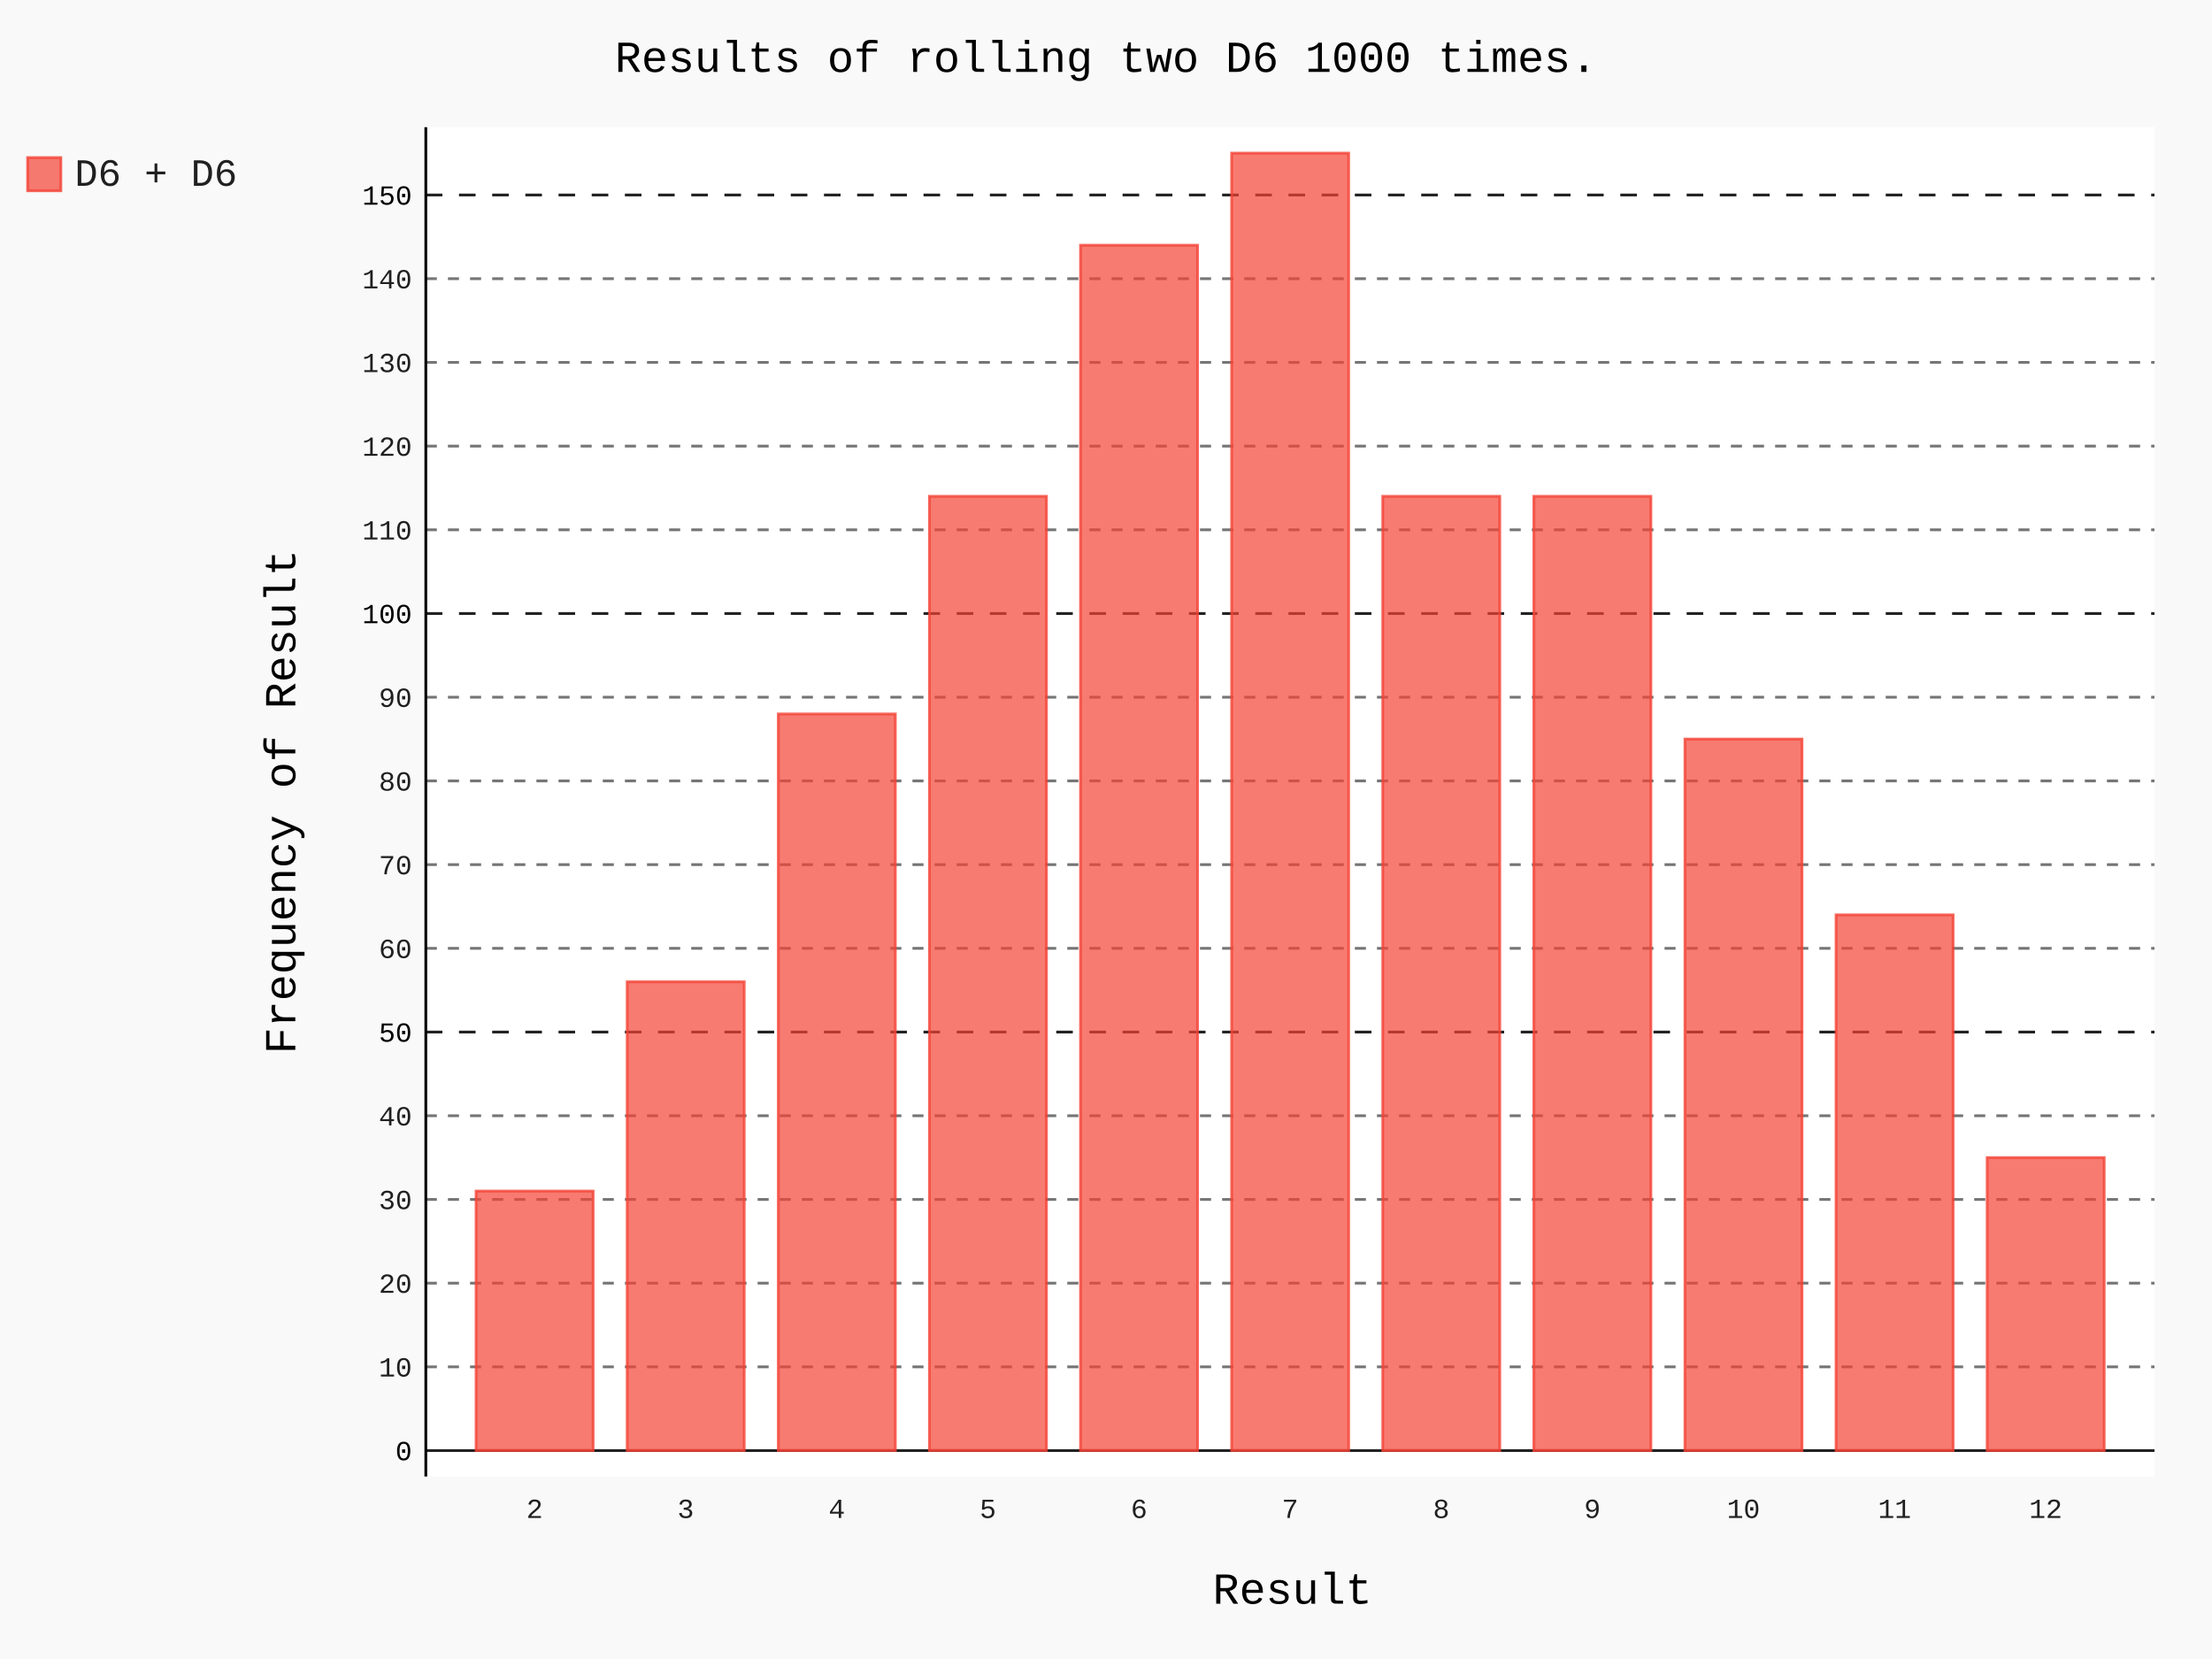
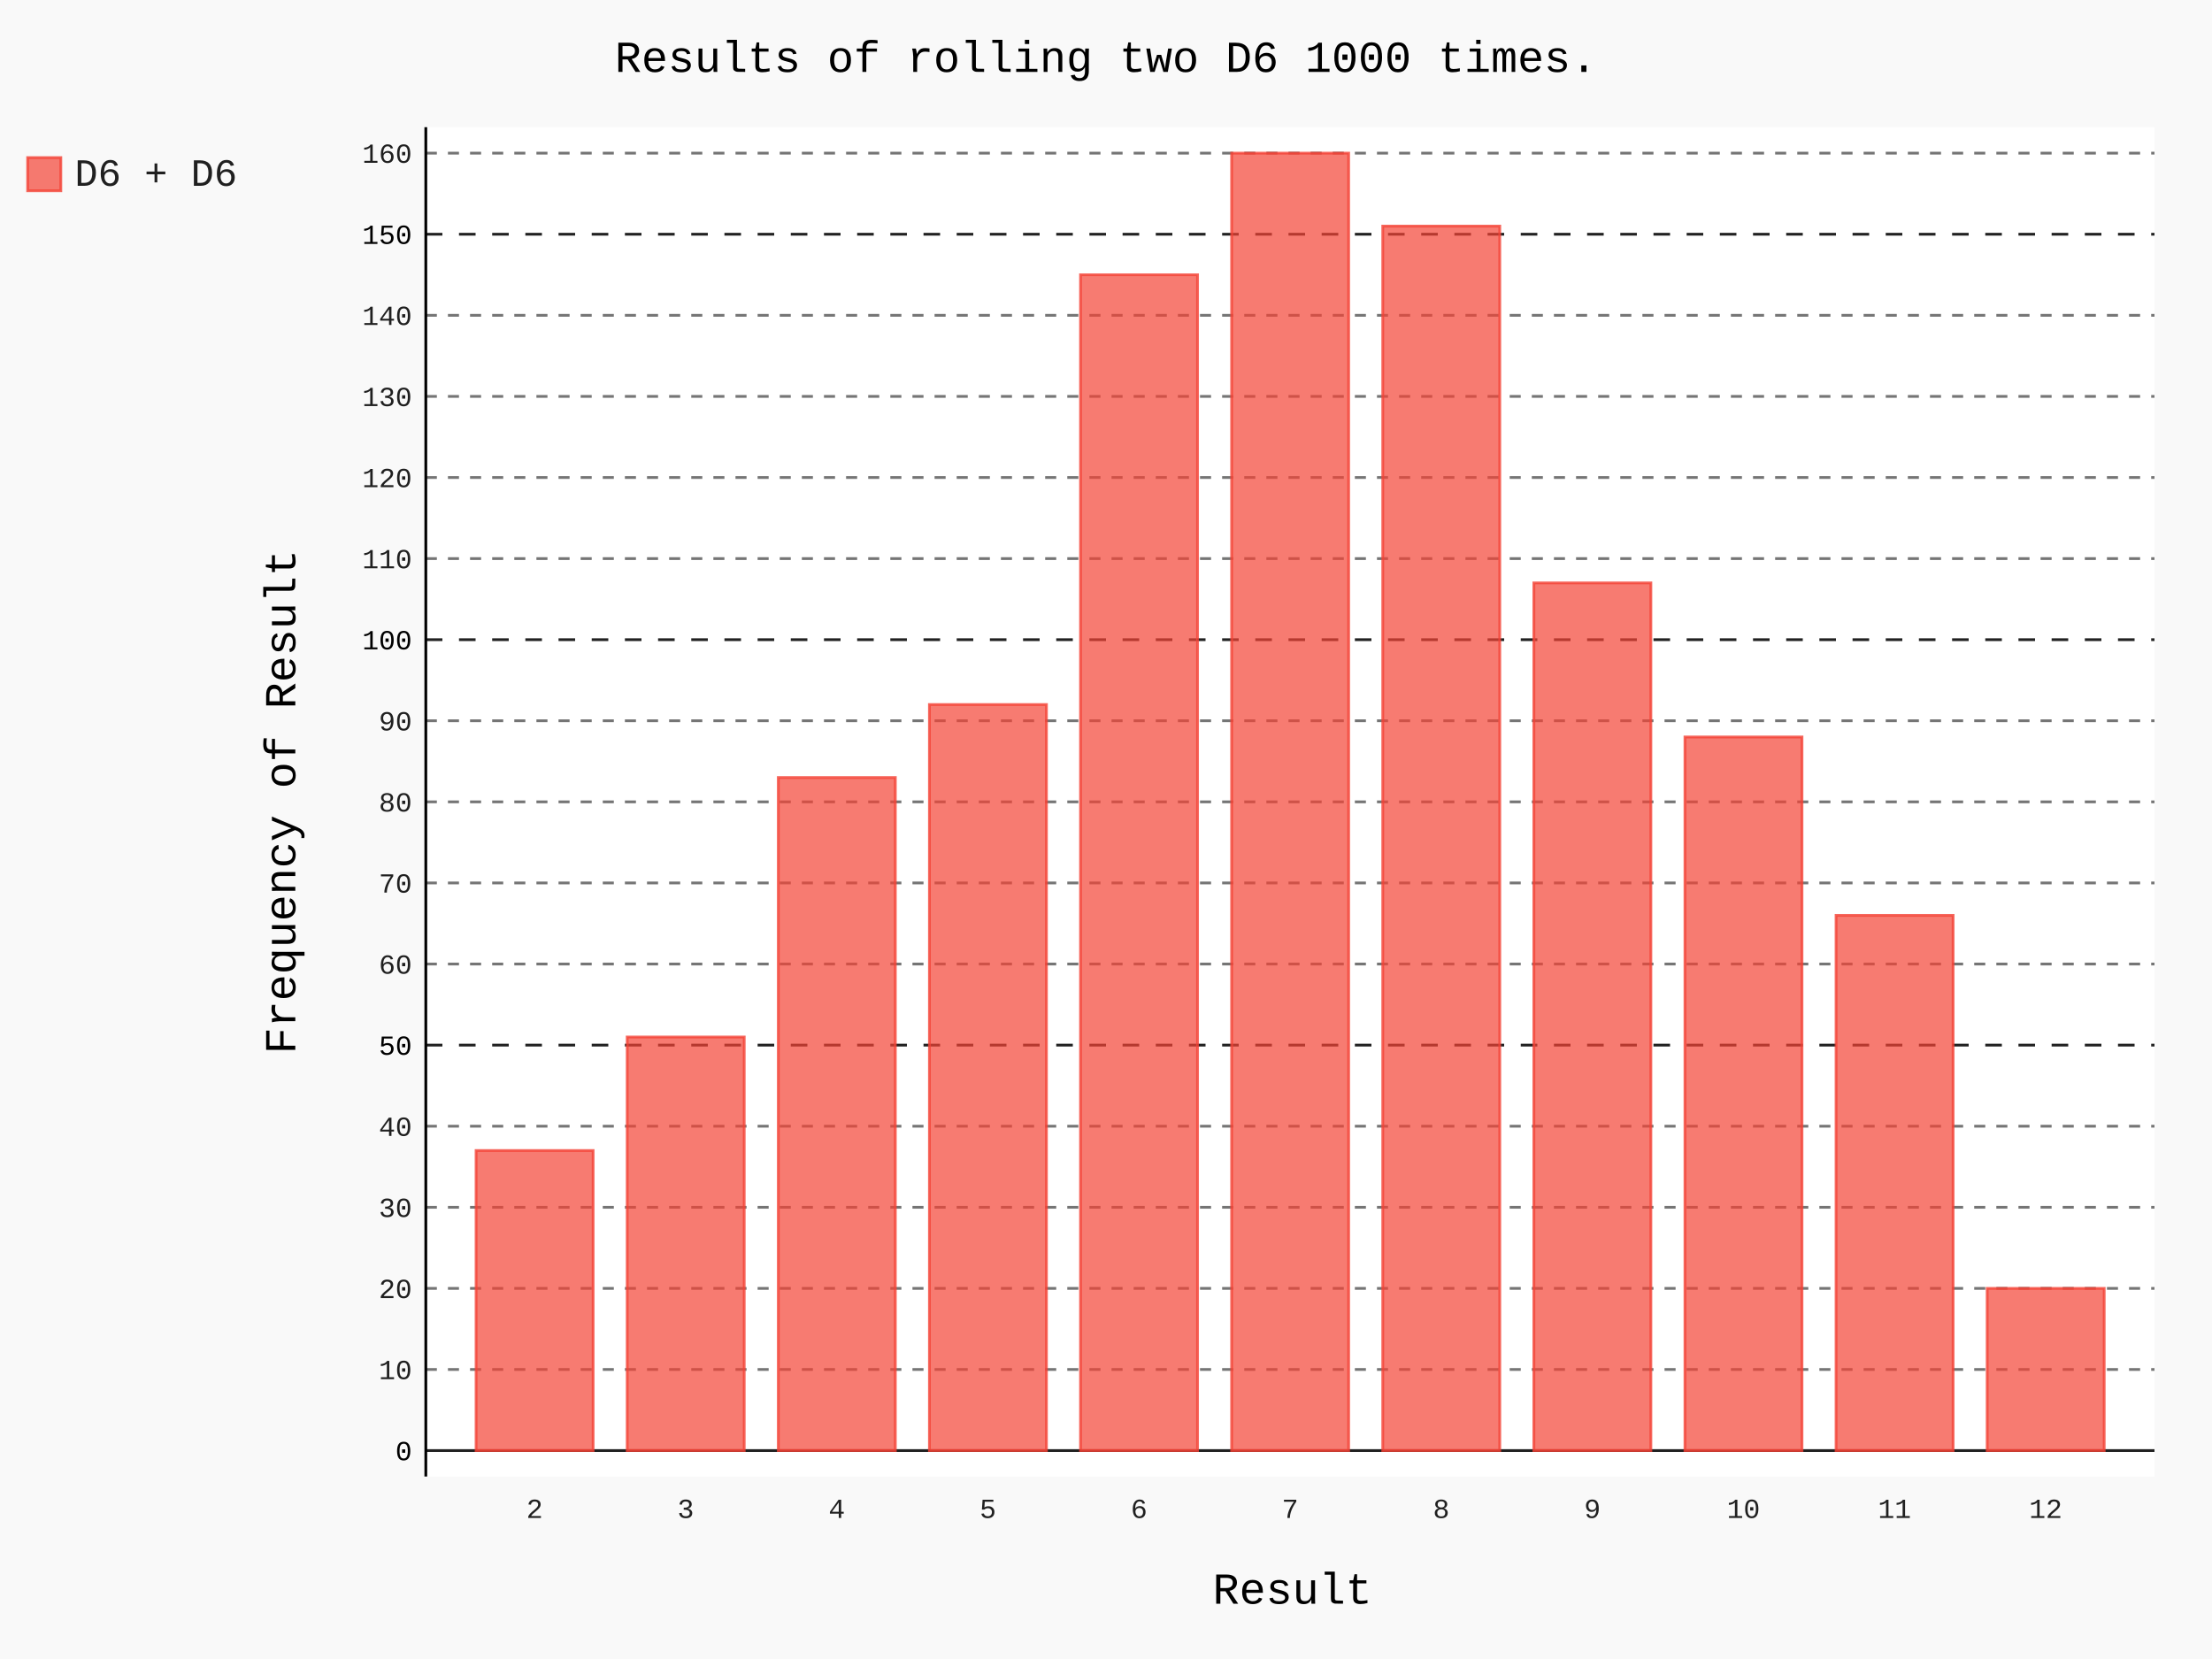
- <svg xmlns="http://www.w3.org/2000/svg" id="chart-08e44583-a173-4090-acc5-0c2711f45457" class="pygal-chart" viewBox="0 0 800 600">
+ <svg xmlns="http://www.w3.org/2000/svg" id="chart-ea30892a-98eb-410c-8bee-849f596c0a2a" class="pygal-chart" viewBox="0 0 800 600">
  <defs>
-     <style type="text/css">#chart-08e44583-a173-4090-acc5-0c2711f45457{-webkit-user-select:none;-webkit-font-smoothing:antialiased;font-family:Consolas,"Liberation Mono",Menlo,Courier,monospace}#chart-08e44583-a173-4090-acc5-0c2711f45457 .title{font-family:Consolas,"Liberation Mono",Menlo,Courier,monospace;font-size:16px}#chart-08e44583-a173-4090-acc5-0c2711f45457 .legends .legend text{font-family:Consolas,"Liberation Mono",Menlo,Courier,monospace;font-size:14px}#chart-08e44583-a173-4090-acc5-0c2711f45457 .axis text{font-family:Consolas,"Liberation Mono",Menlo,Courier,monospace;font-size:10px}#chart-08e44583-a173-4090-acc5-0c2711f45457 .axis text.major{font-family:Consolas,"Liberation Mono",Menlo,Courier,monospace;font-size:10px}#chart-08e44583-a173-4090-acc5-0c2711f45457 .text-overlay text.value{font-family:Consolas,"Liberation Mono",Menlo,Courier,monospace;font-size:16px}#chart-08e44583-a173-4090-acc5-0c2711f45457 .text-overlay text.label{font-family:Consolas,"Liberation Mono",Menlo,Courier,monospace;font-size:10px}#chart-08e44583-a173-4090-acc5-0c2711f45457 .tooltip{font-family:Consolas,"Liberation Mono",Menlo,Courier,monospace;font-size:14px}#chart-08e44583-a173-4090-acc5-0c2711f45457 text.no_data{font-family:Consolas,"Liberation Mono",Menlo,Courier,monospace;font-size:64px}
- #chart-08e44583-a173-4090-acc5-0c2711f45457{background-color:rgba(249,249,249,1)}#chart-08e44583-a173-4090-acc5-0c2711f45457 path,#chart-08e44583-a173-4090-acc5-0c2711f45457 line,#chart-08e44583-a173-4090-acc5-0c2711f45457 rect,#chart-08e44583-a173-4090-acc5-0c2711f45457 circle{-webkit-transition:150ms;-moz-transition:150ms;transition:150ms}#chart-08e44583-a173-4090-acc5-0c2711f45457 .graph &gt; .background{fill:rgba(249,249,249,1)}#chart-08e44583-a173-4090-acc5-0c2711f45457 .plot &gt; .background{fill:rgba(255,255,255,1)}#chart-08e44583-a173-4090-acc5-0c2711f45457 .graph{fill:rgba(0,0,0,.87)}#chart-08e44583-a173-4090-acc5-0c2711f45457 text.no_data{fill:rgba(0,0,0,1)}#chart-08e44583-a173-4090-acc5-0c2711f45457 .title{fill:rgba(0,0,0,1)}#chart-08e44583-a173-4090-acc5-0c2711f45457 .legends .legend text{fill:rgba(0,0,0,.87)}#chart-08e44583-a173-4090-acc5-0c2711f45457 .legends .legend:hover text{fill:rgba(0,0,0,1)}#chart-08e44583-a173-4090-acc5-0c2711f45457 .axis .line{stroke:rgba(0,0,0,1)}#chart-08e44583-a173-4090-acc5-0c2711f45457 .axis .guide.line{stroke:rgba(0,0,0,.54)}#chart-08e44583-a173-4090-acc5-0c2711f45457 .axis .major.line{stroke:rgba(0,0,0,.87)}#chart-08e44583-a173-4090-acc5-0c2711f45457 .axis text.major{fill:rgba(0,0,0,1)}#chart-08e44583-a173-4090-acc5-0c2711f45457 .axis.y .guides:hover .guide.line,#chart-08e44583-a173-4090-acc5-0c2711f45457 .line-graph .axis.x .guides:hover .guide.line,#chart-08e44583-a173-4090-acc5-0c2711f45457 .stackedline-graph .axis.x .guides:hover .guide.line,#chart-08e44583-a173-4090-acc5-0c2711f45457 .xy-graph .axis.x .guides:hover .guide.line{stroke:rgba(0,0,0,1)}#chart-08e44583-a173-4090-acc5-0c2711f45457 .axis .guides:hover text{fill:rgba(0,0,0,1)}#chart-08e44583-a173-4090-acc5-0c2711f45457 .reactive{fill-opacity:.7;stroke-opacity:.8}#chart-08e44583-a173-4090-acc5-0c2711f45457 .ci{stroke:rgba(0,0,0,.87)}#chart-08e44583-a173-4090-acc5-0c2711f45457 .reactive.active,#chart-08e44583-a173-4090-acc5-0c2711f45457 .active .reactive{fill-opacity:.8;stroke-opacity:.9;stroke-width:4}#chart-08e44583-a173-4090-acc5-0c2711f45457 .ci .reactive.active{stroke-width:1.5}#chart-08e44583-a173-4090-acc5-0c2711f45457 .series text{fill:rgba(0,0,0,1)}#chart-08e44583-a173-4090-acc5-0c2711f45457 .tooltip rect{fill:rgba(255,255,255,1);stroke:rgba(0,0,0,1);-webkit-transition:opacity 150ms;-moz-transition:opacity 150ms;transition:opacity 150ms}#chart-08e44583-a173-4090-acc5-0c2711f45457 .tooltip .label{fill:rgba(0,0,0,.87)}#chart-08e44583-a173-4090-acc5-0c2711f45457 .tooltip .label{fill:rgba(0,0,0,.87)}#chart-08e44583-a173-4090-acc5-0c2711f45457 .tooltip .legend{font-size:.8em;fill:rgba(0,0,0,.54)}#chart-08e44583-a173-4090-acc5-0c2711f45457 .tooltip .x_label{font-size:.6em;fill:rgba(0,0,0,1)}#chart-08e44583-a173-4090-acc5-0c2711f45457 .tooltip .xlink{font-size:.5em;text-decoration:underline}#chart-08e44583-a173-4090-acc5-0c2711f45457 .tooltip .value{font-size:1.5em}#chart-08e44583-a173-4090-acc5-0c2711f45457 .bound{font-size:.5em}#chart-08e44583-a173-4090-acc5-0c2711f45457 .max-value{font-size:.75em;fill:rgba(0,0,0,.54)}#chart-08e44583-a173-4090-acc5-0c2711f45457 .map-element{fill:rgba(255,255,255,1);stroke:rgba(0,0,0,.54) !important}#chart-08e44583-a173-4090-acc5-0c2711f45457 .map-element .reactive{fill-opacity:inherit;stroke-opacity:inherit}#chart-08e44583-a173-4090-acc5-0c2711f45457 .color-0,#chart-08e44583-a173-4090-acc5-0c2711f45457 .color-0 a:visited{stroke:#F44336;fill:#F44336}#chart-08e44583-a173-4090-acc5-0c2711f45457 .text-overlay .color-0 text{fill:black}
- #chart-08e44583-a173-4090-acc5-0c2711f45457 text.no_data{text-anchor:middle}#chart-08e44583-a173-4090-acc5-0c2711f45457 .guide.line{fill:none}#chart-08e44583-a173-4090-acc5-0c2711f45457 .centered{text-anchor:middle}#chart-08e44583-a173-4090-acc5-0c2711f45457 .title{text-anchor:middle}#chart-08e44583-a173-4090-acc5-0c2711f45457 .legends .legend text{fill-opacity:1}#chart-08e44583-a173-4090-acc5-0c2711f45457 .axis.x text{text-anchor:middle}#chart-08e44583-a173-4090-acc5-0c2711f45457 .axis.x:not(.web) text[transform]{text-anchor:start}#chart-08e44583-a173-4090-acc5-0c2711f45457 .axis.x:not(.web) text[transform].backwards{text-anchor:end}#chart-08e44583-a173-4090-acc5-0c2711f45457 .axis.y text{text-anchor:end}#chart-08e44583-a173-4090-acc5-0c2711f45457 .axis.y text[transform].backwards{text-anchor:start}#chart-08e44583-a173-4090-acc5-0c2711f45457 .axis.y2 text{text-anchor:start}#chart-08e44583-a173-4090-acc5-0c2711f45457 .axis.y2 text[transform].backwards{text-anchor:end}#chart-08e44583-a173-4090-acc5-0c2711f45457 .axis .guide.line{stroke-dasharray:4,4}#chart-08e44583-a173-4090-acc5-0c2711f45457 .axis .major.guide.line{stroke-dasharray:6,6}#chart-08e44583-a173-4090-acc5-0c2711f45457 .horizontal .axis.y .guide.line,#chart-08e44583-a173-4090-acc5-0c2711f45457 .horizontal .axis.y2 .guide.line,#chart-08e44583-a173-4090-acc5-0c2711f45457 .vertical .axis.x .guide.line{opacity:0}#chart-08e44583-a173-4090-acc5-0c2711f45457 .horizontal .axis.always_show .guide.line,#chart-08e44583-a173-4090-acc5-0c2711f45457 .vertical .axis.always_show .guide.line{opacity:1 !important}#chart-08e44583-a173-4090-acc5-0c2711f45457 .axis.y .guides:hover .guide.line,#chart-08e44583-a173-4090-acc5-0c2711f45457 .axis.y2 .guides:hover .guide.line,#chart-08e44583-a173-4090-acc5-0c2711f45457 .axis.x .guides:hover .guide.line{opacity:1}#chart-08e44583-a173-4090-acc5-0c2711f45457 .axis .guides:hover text{opacity:1}#chart-08e44583-a173-4090-acc5-0c2711f45457 .nofill{fill:none}#chart-08e44583-a173-4090-acc5-0c2711f45457 .subtle-fill{fill-opacity:.2}#chart-08e44583-a173-4090-acc5-0c2711f45457 .dot{stroke-width:1px;fill-opacity:1}#chart-08e44583-a173-4090-acc5-0c2711f45457 .dot.active{stroke-width:5px}#chart-08e44583-a173-4090-acc5-0c2711f45457 .dot.negative{fill:transparent}#chart-08e44583-a173-4090-acc5-0c2711f45457 text,#chart-08e44583-a173-4090-acc5-0c2711f45457 tspan{stroke:none !important}#chart-08e44583-a173-4090-acc5-0c2711f45457 .series text.active{opacity:1}#chart-08e44583-a173-4090-acc5-0c2711f45457 .tooltip rect{fill-opacity:.95;stroke-width:.5}#chart-08e44583-a173-4090-acc5-0c2711f45457 .tooltip text{fill-opacity:1}#chart-08e44583-a173-4090-acc5-0c2711f45457 .showable{visibility:hidden}#chart-08e44583-a173-4090-acc5-0c2711f45457 .showable.shown{visibility:visible}#chart-08e44583-a173-4090-acc5-0c2711f45457 .gauge-background{fill:rgba(229,229,229,1);stroke:none}#chart-08e44583-a173-4090-acc5-0c2711f45457 .bg-lines{stroke:rgba(249,249,249,1);stroke-width:2px}</style>
+     <style type="text/css">#chart-ea30892a-98eb-410c-8bee-849f596c0a2a{-webkit-user-select:none;-webkit-font-smoothing:antialiased;font-family:Consolas,"Liberation Mono",Menlo,Courier,monospace}#chart-ea30892a-98eb-410c-8bee-849f596c0a2a .title{font-family:Consolas,"Liberation Mono",Menlo,Courier,monospace;font-size:16px}#chart-ea30892a-98eb-410c-8bee-849f596c0a2a .legends .legend text{font-family:Consolas,"Liberation Mono",Menlo,Courier,monospace;font-size:14px}#chart-ea30892a-98eb-410c-8bee-849f596c0a2a .axis text{font-family:Consolas,"Liberation Mono",Menlo,Courier,monospace;font-size:10px}#chart-ea30892a-98eb-410c-8bee-849f596c0a2a .axis text.major{font-family:Consolas,"Liberation Mono",Menlo,Courier,monospace;font-size:10px}#chart-ea30892a-98eb-410c-8bee-849f596c0a2a .text-overlay text.value{font-family:Consolas,"Liberation Mono",Menlo,Courier,monospace;font-size:16px}#chart-ea30892a-98eb-410c-8bee-849f596c0a2a .text-overlay text.label{font-family:Consolas,"Liberation Mono",Menlo,Courier,monospace;font-size:10px}#chart-ea30892a-98eb-410c-8bee-849f596c0a2a .tooltip{font-family:Consolas,"Liberation Mono",Menlo,Courier,monospace;font-size:14px}#chart-ea30892a-98eb-410c-8bee-849f596c0a2a text.no_data{font-family:Consolas,"Liberation Mono",Menlo,Courier,monospace;font-size:64px}
+ #chart-ea30892a-98eb-410c-8bee-849f596c0a2a{background-color:rgba(249,249,249,1)}#chart-ea30892a-98eb-410c-8bee-849f596c0a2a path,#chart-ea30892a-98eb-410c-8bee-849f596c0a2a line,#chart-ea30892a-98eb-410c-8bee-849f596c0a2a rect,#chart-ea30892a-98eb-410c-8bee-849f596c0a2a circle{-webkit-transition:150ms;-moz-transition:150ms;transition:150ms}#chart-ea30892a-98eb-410c-8bee-849f596c0a2a .graph &gt; .background{fill:rgba(249,249,249,1)}#chart-ea30892a-98eb-410c-8bee-849f596c0a2a .plot &gt; .background{fill:rgba(255,255,255,1)}#chart-ea30892a-98eb-410c-8bee-849f596c0a2a .graph{fill:rgba(0,0,0,.87)}#chart-ea30892a-98eb-410c-8bee-849f596c0a2a text.no_data{fill:rgba(0,0,0,1)}#chart-ea30892a-98eb-410c-8bee-849f596c0a2a .title{fill:rgba(0,0,0,1)}#chart-ea30892a-98eb-410c-8bee-849f596c0a2a .legends .legend text{fill:rgba(0,0,0,.87)}#chart-ea30892a-98eb-410c-8bee-849f596c0a2a .legends .legend:hover text{fill:rgba(0,0,0,1)}#chart-ea30892a-98eb-410c-8bee-849f596c0a2a .axis .line{stroke:rgba(0,0,0,1)}#chart-ea30892a-98eb-410c-8bee-849f596c0a2a .axis .guide.line{stroke:rgba(0,0,0,.54)}#chart-ea30892a-98eb-410c-8bee-849f596c0a2a .axis .major.line{stroke:rgba(0,0,0,.87)}#chart-ea30892a-98eb-410c-8bee-849f596c0a2a .axis text.major{fill:rgba(0,0,0,1)}#chart-ea30892a-98eb-410c-8bee-849f596c0a2a .axis.y .guides:hover .guide.line,#chart-ea30892a-98eb-410c-8bee-849f596c0a2a .line-graph .axis.x .guides:hover .guide.line,#chart-ea30892a-98eb-410c-8bee-849f596c0a2a .stackedline-graph .axis.x .guides:hover .guide.line,#chart-ea30892a-98eb-410c-8bee-849f596c0a2a .xy-graph .axis.x .guides:hover .guide.line{stroke:rgba(0,0,0,1)}#chart-ea30892a-98eb-410c-8bee-849f596c0a2a .axis .guides:hover text{fill:rgba(0,0,0,1)}#chart-ea30892a-98eb-410c-8bee-849f596c0a2a .reactive{fill-opacity:.7;stroke-opacity:.8}#chart-ea30892a-98eb-410c-8bee-849f596c0a2a .ci{stroke:rgba(0,0,0,.87)}#chart-ea30892a-98eb-410c-8bee-849f596c0a2a .reactive.active,#chart-ea30892a-98eb-410c-8bee-849f596c0a2a .active .reactive{fill-opacity:.8;stroke-opacity:.9;stroke-width:4}#chart-ea30892a-98eb-410c-8bee-849f596c0a2a .ci .reactive.active{stroke-width:1.5}#chart-ea30892a-98eb-410c-8bee-849f596c0a2a .series text{fill:rgba(0,0,0,1)}#chart-ea30892a-98eb-410c-8bee-849f596c0a2a .tooltip rect{fill:rgba(255,255,255,1);stroke:rgba(0,0,0,1);-webkit-transition:opacity 150ms;-moz-transition:opacity 150ms;transition:opacity 150ms}#chart-ea30892a-98eb-410c-8bee-849f596c0a2a .tooltip .label{fill:rgba(0,0,0,.87)}#chart-ea30892a-98eb-410c-8bee-849f596c0a2a .tooltip .label{fill:rgba(0,0,0,.87)}#chart-ea30892a-98eb-410c-8bee-849f596c0a2a .tooltip .legend{font-size:.8em;fill:rgba(0,0,0,.54)}#chart-ea30892a-98eb-410c-8bee-849f596c0a2a .tooltip .x_label{font-size:.6em;fill:rgba(0,0,0,1)}#chart-ea30892a-98eb-410c-8bee-849f596c0a2a .tooltip .xlink{font-size:.5em;text-decoration:underline}#chart-ea30892a-98eb-410c-8bee-849f596c0a2a .tooltip .value{font-size:1.5em}#chart-ea30892a-98eb-410c-8bee-849f596c0a2a .bound{font-size:.5em}#chart-ea30892a-98eb-410c-8bee-849f596c0a2a .max-value{font-size:.75em;fill:rgba(0,0,0,.54)}#chart-ea30892a-98eb-410c-8bee-849f596c0a2a .map-element{fill:rgba(255,255,255,1);stroke:rgba(0,0,0,.54) !important}#chart-ea30892a-98eb-410c-8bee-849f596c0a2a .map-element .reactive{fill-opacity:inherit;stroke-opacity:inherit}#chart-ea30892a-98eb-410c-8bee-849f596c0a2a .color-0,#chart-ea30892a-98eb-410c-8bee-849f596c0a2a .color-0 a:visited{stroke:#F44336;fill:#F44336}#chart-ea30892a-98eb-410c-8bee-849f596c0a2a .text-overlay .color-0 text{fill:black}
+ #chart-ea30892a-98eb-410c-8bee-849f596c0a2a text.no_data{text-anchor:middle}#chart-ea30892a-98eb-410c-8bee-849f596c0a2a .guide.line{fill:none}#chart-ea30892a-98eb-410c-8bee-849f596c0a2a .centered{text-anchor:middle}#chart-ea30892a-98eb-410c-8bee-849f596c0a2a .title{text-anchor:middle}#chart-ea30892a-98eb-410c-8bee-849f596c0a2a .legends .legend text{fill-opacity:1}#chart-ea30892a-98eb-410c-8bee-849f596c0a2a .axis.x text{text-anchor:middle}#chart-ea30892a-98eb-410c-8bee-849f596c0a2a .axis.x:not(.web) text[transform]{text-anchor:start}#chart-ea30892a-98eb-410c-8bee-849f596c0a2a .axis.x:not(.web) text[transform].backwards{text-anchor:end}#chart-ea30892a-98eb-410c-8bee-849f596c0a2a .axis.y text{text-anchor:end}#chart-ea30892a-98eb-410c-8bee-849f596c0a2a .axis.y text[transform].backwards{text-anchor:start}#chart-ea30892a-98eb-410c-8bee-849f596c0a2a .axis.y2 text{text-anchor:start}#chart-ea30892a-98eb-410c-8bee-849f596c0a2a .axis.y2 text[transform].backwards{text-anchor:end}#chart-ea30892a-98eb-410c-8bee-849f596c0a2a .axis .guide.line{stroke-dasharray:4,4}#chart-ea30892a-98eb-410c-8bee-849f596c0a2a .axis .major.guide.line{stroke-dasharray:6,6}#chart-ea30892a-98eb-410c-8bee-849f596c0a2a .horizontal .axis.y .guide.line,#chart-ea30892a-98eb-410c-8bee-849f596c0a2a .horizontal .axis.y2 .guide.line,#chart-ea30892a-98eb-410c-8bee-849f596c0a2a .vertical .axis.x .guide.line{opacity:0}#chart-ea30892a-98eb-410c-8bee-849f596c0a2a .horizontal .axis.always_show .guide.line,#chart-ea30892a-98eb-410c-8bee-849f596c0a2a .vertical .axis.always_show .guide.line{opacity:1 !important}#chart-ea30892a-98eb-410c-8bee-849f596c0a2a .axis.y .guides:hover .guide.line,#chart-ea30892a-98eb-410c-8bee-849f596c0a2a .axis.y2 .guides:hover .guide.line,#chart-ea30892a-98eb-410c-8bee-849f596c0a2a .axis.x .guides:hover .guide.line{opacity:1}#chart-ea30892a-98eb-410c-8bee-849f596c0a2a .axis .guides:hover text{opacity:1}#chart-ea30892a-98eb-410c-8bee-849f596c0a2a .nofill{fill:none}#chart-ea30892a-98eb-410c-8bee-849f596c0a2a .subtle-fill{fill-opacity:.2}#chart-ea30892a-98eb-410c-8bee-849f596c0a2a .dot{stroke-width:1px;fill-opacity:1}#chart-ea30892a-98eb-410c-8bee-849f596c0a2a .dot.active{stroke-width:5px}#chart-ea30892a-98eb-410c-8bee-849f596c0a2a .dot.negative{fill:transparent}#chart-ea30892a-98eb-410c-8bee-849f596c0a2a text,#chart-ea30892a-98eb-410c-8bee-849f596c0a2a tspan{stroke:none !important}#chart-ea30892a-98eb-410c-8bee-849f596c0a2a .series text.active{opacity:1}#chart-ea30892a-98eb-410c-8bee-849f596c0a2a .tooltip rect{fill-opacity:.95;stroke-width:.5}#chart-ea30892a-98eb-410c-8bee-849f596c0a2a .tooltip text{fill-opacity:1}#chart-ea30892a-98eb-410c-8bee-849f596c0a2a .showable{visibility:hidden}#chart-ea30892a-98eb-410c-8bee-849f596c0a2a .showable.shown{visibility:visible}#chart-ea30892a-98eb-410c-8bee-849f596c0a2a .gauge-background{fill:rgba(229,229,229,1);stroke:none}#chart-ea30892a-98eb-410c-8bee-849f596c0a2a .bg-lines{stroke:rgba(249,249,249,1);stroke-width:2px}</style>
  </defs>
  <g class="graph bar-graph vertical">
    <rect x="0" y="0" width="800" height="600" class="background" />
    <g transform="translate(154, 46)" class="plot">
      <rect x="0" y="0" width="625.2" height="488" class="background" />
      <g class="axis y always_show">
        <g class="guides">
          <path d="M0 478.615 h625.2" class="axis major line" />
          <text x="-5" y="482.115" class="major">0</text>
        </g>
        <g class="guides">
-           <path d="M0 448.342 h625.2" class="guide line" />
-           <text x="-5" y="451.842" class="">10</text>
+           <path d="M0 449.288 h625.2" class="guide line" />
+           <text x="-5" y="452.788" class="">10</text>
        </g>
        <g class="guides">
-           <path d="M0 418.069 h625.2" class="guide line" />
-           <text x="-5" y="421.569" class="">20</text>
+           <path d="M0 419.962 h625.2" class="guide line" />
+           <text x="-5" y="423.462" class="">20</text>
        </g>
        <g class="guides">
-           <path d="M0 387.797 h625.2" class="guide line" />
-           <text x="-5" y="391.297" class="">30</text>
+           <path d="M0 390.635 h625.2" class="guide line" />
+           <text x="-5" y="394.135" class="">30</text>
        </g>
        <g class="guides">
-           <path d="M0 357.524 h625.2" class="guide line" />
-           <text x="-5" y="361.024" class="">40</text>
+           <path d="M0 361.308 h625.2" class="guide line" />
+           <text x="-5" y="364.808" class="">40</text>
        </g>
        <g class="guides">
-           <path d="M0 327.251 h625.2" class="major guide line" />
-           <text x="-5" y="330.751" class="major">50</text>
+           <path d="M0 331.981 h625.2" class="major guide line" />
+           <text x="-5" y="335.481" class="major">50</text>
        </g>
        <g class="guides">
-           <path d="M0 296.978 h625.2" class="guide line" />
-           <text x="-5" y="300.478" class="">60</text>
+           <path d="M0 302.654 h625.2" class="guide line" />
+           <text x="-5" y="306.154" class="">60</text>
        </g>
        <g class="guides">
-           <path d="M0 266.705 h625.2" class="guide line" />
-           <text x="-5" y="270.205" class="">70</text>
+           <path d="M0 273.327 h625.2" class="guide line" />
+           <text x="-5" y="276.827" class="">70</text>
        </g>
        <g class="guides">
-           <path d="M0 236.432 h625.2" class="guide line" />
-           <text x="-5" y="239.932" class="">80</text>
+           <path d="M0 244 h625.2" class="guide line" />
+           <text x="-5" y="247.5" class="">80</text>
        </g>
        <g class="guides">
-           <path d="M0 206.159 h625.2" class="guide line" />
-           <text x="-5" y="209.659" class="">90</text>
+           <path d="M0 214.673 h625.2" class="guide line" />
+           <text x="-5" y="218.173" class="">90</text>
        </g>
        <g class="guides">
-           <path d="M0 175.886 h625.2" class="major guide line" />
-           <text x="-5" y="179.386" class="major">100</text>
+           <path d="M0 185.346 h625.2" class="major guide line" />
+           <text x="-5" y="188.846" class="major">100</text>
        </g>
        <g class="guides">
-           <path d="M0 145.613 h625.2" class="guide line" />
-           <text x="-5" y="149.113" class="">110</text>
+           <path d="M0 156.019 h625.2" class="guide line" />
+           <text x="-5" y="159.519" class="">110</text>
        </g>
        <g class="guides">
-           <path d="M0 115.34 h625.2" class="guide line" />
-           <text x="-5" y="118.84" class="">120</text>
+           <path d="M0 126.692 h625.2" class="guide line" />
+           <text x="-5" y="130.192" class="">120</text>
        </g>
        <g class="guides">
-           <path d="M0 85.067 h625.2" class="guide line" />
-           <text x="-5" y="88.567" class="">130</text>
+           <path d="M0 97.365 h625.2" class="guide line" />
+           <text x="-5" y="100.865" class="">130</text>
        </g>
        <g class="guides">
-           <path d="M0 54.794 h625.2" class="guide line" />
-           <text x="-5" y="58.294" class="">140</text>
+           <path d="M0 68.038 h625.2" class="guide line" />
+           <text x="-5" y="71.538" class="">140</text>
        </g>
        <g class="guides">
-           <path d="M0 24.521 h625.2" class="major guide line" />
-           <text x="-5" y="28.021" class="major">150</text>
+           <path d="M0 38.712 h625.2" class="major guide line" />
+           <text x="-5" y="42.212" class="major">150</text>
+         </g>
+         <g class="guides">
+           <path d="M0 9.385 h625.2" class="guide line" />
+           <text x="-5" y="12.885" class="">160</text>
        </g>
      </g>
      <g class="axis x">
        <path d="M0 0 v488" class="line" />
        <g class="guides">
          <path d="M39.348 0 v488" class="guide line" />
          <text x="39.348" y="503.0" class="">2</text>
        </g>
        <g class="guides">
          <path d="M93.999 0 v488" class="guide line" />
          <text x="93.999" y="503.0" class="">3</text>
        </g>
        <g class="guides">
          <path d="M148.649 0 v488" class="guide line" />
          <text x="148.649" y="503.0" class="">4</text>
        </g>
        <g class="guides">
          <path d="M203.299 0 v488" class="guide line" />
          <text x="203.299" y="503.0" class="">5</text>
        </g>
        <g class="guides">
          <path d="M257.95 0 v488" class="guide line" />
          <text x="257.95" y="503.0" class="">6</text>
        </g>
        <g class="guides">
          <path d="M312.6 0 v488" class="guide line" />
          <text x="312.6" y="503.0" class="">7</text>
        </g>
        <g class="guides">
          <path d="M367.25 0 v488" class="guide line" />
          <text x="367.25" y="503.0" class="">8</text>
        </g>
        <g class="guides">
          <path d="M421.901 0 v488" class="guide line" />
          <text x="421.901" y="503.0" class="">9</text>
        </g>
        <g class="guides">
          <path d="M476.551 0 v488" class="guide line" />
          <text x="476.551" y="503.0" class="">10</text>
        </g>
        <g class="guides">
          <path d="M531.201 0 v488" class="guide line" />
          <text x="531.201" y="503.0" class="">11</text>
        </g>
        <g class="guides">
          <path d="M585.852 0 v488" class="guide line" />
          <text x="585.852" y="503.0" class="">12</text>
        </g>
      </g>
      <g class="series serie-0 color-0">
        <g class="bars">
          <g class="bar">
-             <rect x="18.188" y="384.769" rx="0" ry="0" width="42.321" height="93.846" class="rect reactive tooltip-trigger" />
+             <rect x="18.188" y="370.106" rx="0" ry="0" width="42.321" height="108.51" class="rect reactive tooltip-trigger" />
          </g>
          <g class="bar">
-             <rect x="72.838" y="309.087" rx="0" ry="0" width="42.321" height="169.529" class="rect reactive tooltip-trigger" />
+             <rect x="72.838" y="329.048" rx="0" ry="0" width="42.321" height="149.567" class="rect reactive tooltip-trigger" />
          </g>
          <g class="bar">
-             <rect x="127.488" y="212.213" rx="0" ry="0" width="42.321" height="266.402" class="rect reactive tooltip-trigger" />
+             <rect x="127.488" y="235.202" rx="0" ry="0" width="42.321" height="243.413" class="rect reactive tooltip-trigger" />
          </g>
          <g class="bar">
-             <rect x="182.139" y="133.504" rx="0" ry="0" width="42.321" height="345.112" class="rect reactive tooltip-trigger" />
+             <rect x="182.139" y="208.808" rx="0" ry="0" width="42.321" height="269.808" class="rect reactive tooltip-trigger" />
          </g>
          <g class="bar">
-             <rect x="236.789" y="42.685" rx="0" ry="0" width="42.321" height="435.931" class="rect reactive tooltip-trigger" />
+             <rect x="236.789" y="53.375" rx="0" ry="0" width="42.321" height="425.24" class="rect reactive tooltip-trigger" />
          </g>
          <g class="bar">
            <rect x="291.439" y="9.385" rx="0" ry="0" width="42.321" height="469.231" class="rect reactive tooltip-trigger" />
          </g>
          <g class="bar">
-             <rect x="346.09" y="133.504" rx="0" ry="0" width="42.321" height="345.112" class="rect reactive tooltip-trigger" />
+             <rect x="346.09" y="35.779" rx="0" ry="0" width="42.321" height="442.837" class="rect reactive tooltip-trigger" />
          </g>
          <g class="bar">
-             <rect x="400.74" y="133.504" rx="0" ry="0" width="42.321" height="345.112" class="rect reactive tooltip-trigger" />
+             <rect x="400.74" y="164.817" rx="0" ry="0" width="42.321" height="313.798" class="rect reactive tooltip-trigger" />
          </g>
          <g class="bar">
-             <rect x="455.39" y="221.295" rx="0" ry="0" width="42.321" height="257.32" class="rect reactive tooltip-trigger" />
+             <rect x="455.39" y="220.538" rx="0" ry="0" width="42.321" height="258.077" class="rect reactive tooltip-trigger" />
          </g>
          <g class="bar">
-             <rect x="510.041" y="284.868" rx="0" ry="0" width="42.321" height="193.747" class="rect reactive tooltip-trigger" />
+             <rect x="510.041" y="285.058" rx="0" ry="0" width="42.321" height="193.558" class="rect reactive tooltip-trigger" />
          </g>
          <g class="bar">
-             <rect x="564.691" y="372.66" rx="0" ry="0" width="42.321" height="105.955" class="rect reactive tooltip-trigger" />
+             <rect x="564.691" y="419.962" rx="0" ry="0" width="42.321" height="58.654" class="rect reactive tooltip-trigger" />
          </g>
        </g>
      </g>
    </g>
    <g class="titles">
      <text x="400.0" y="26" class="title plot_title">Results of rolling two D6 1000 times.</text>
      <text x="467.4" y="580" class="title">Result</text>
      <text x="80.8" y="316.0" class="title" transform="rotate(-90 80.8 290)">Frequency of Result</text>
    </g>
    <g transform="translate(154, 46)" class="plot overlay">
      <g class="series serie-0 color-0" />
    </g>
    <g transform="translate(154, 46)" class="plot text-overlay">
      <g class="series serie-0 color-0" />
    </g>
    <g transform="translate(154, 46)" class="plot tooltip-overlay">
      <g transform="translate(0 0)" style="opacity: 0" class="tooltip">
        <rect rx="0" ry="0" width="0" height="0" class="tooltip-box" />
        <g class="text" />
      </g>
    </g>
    <g transform="translate(10, 56)" class="legends">
      <g id="activate-serie-0" class="legend reactive activate-serie">
        <rect x="0.0" y="1.0" width="12" height="12" class="color-0 reactive" />
        <text x="17.0" y="11.2">D6 + D6</text>
      </g>
    </g>
    <g transform="translate(790, 56)" class="legends" />
  </g>
</svg>
